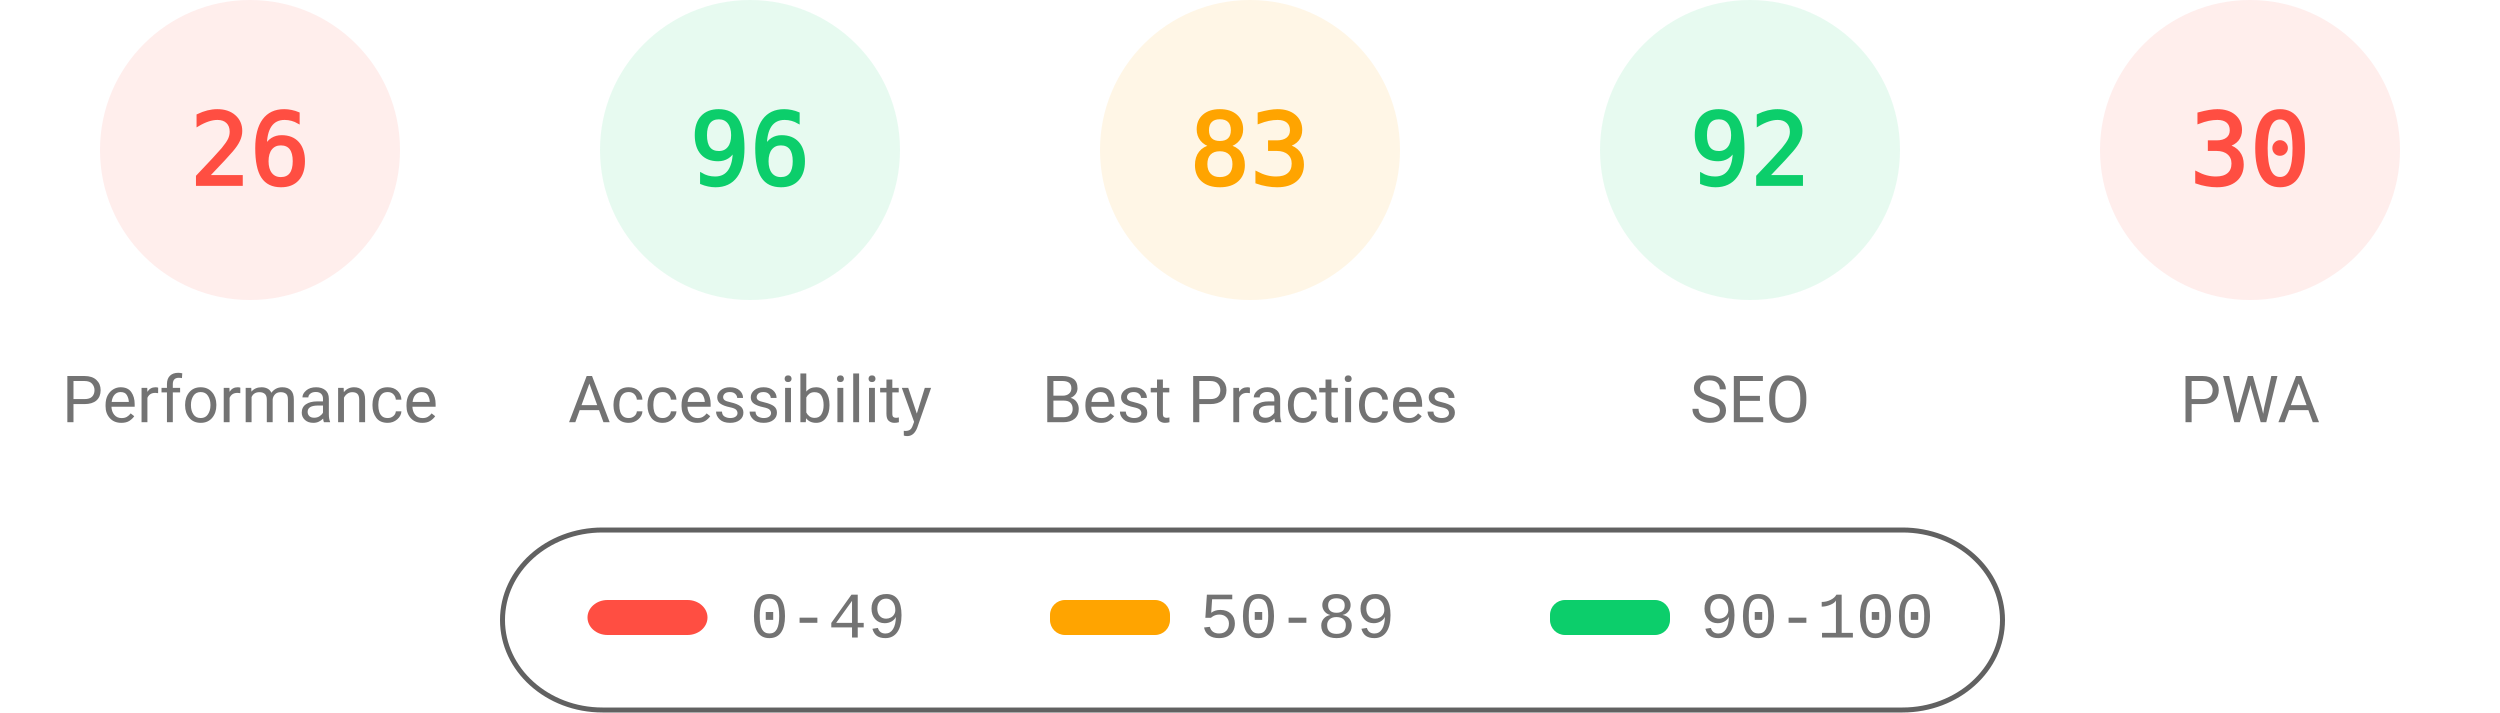
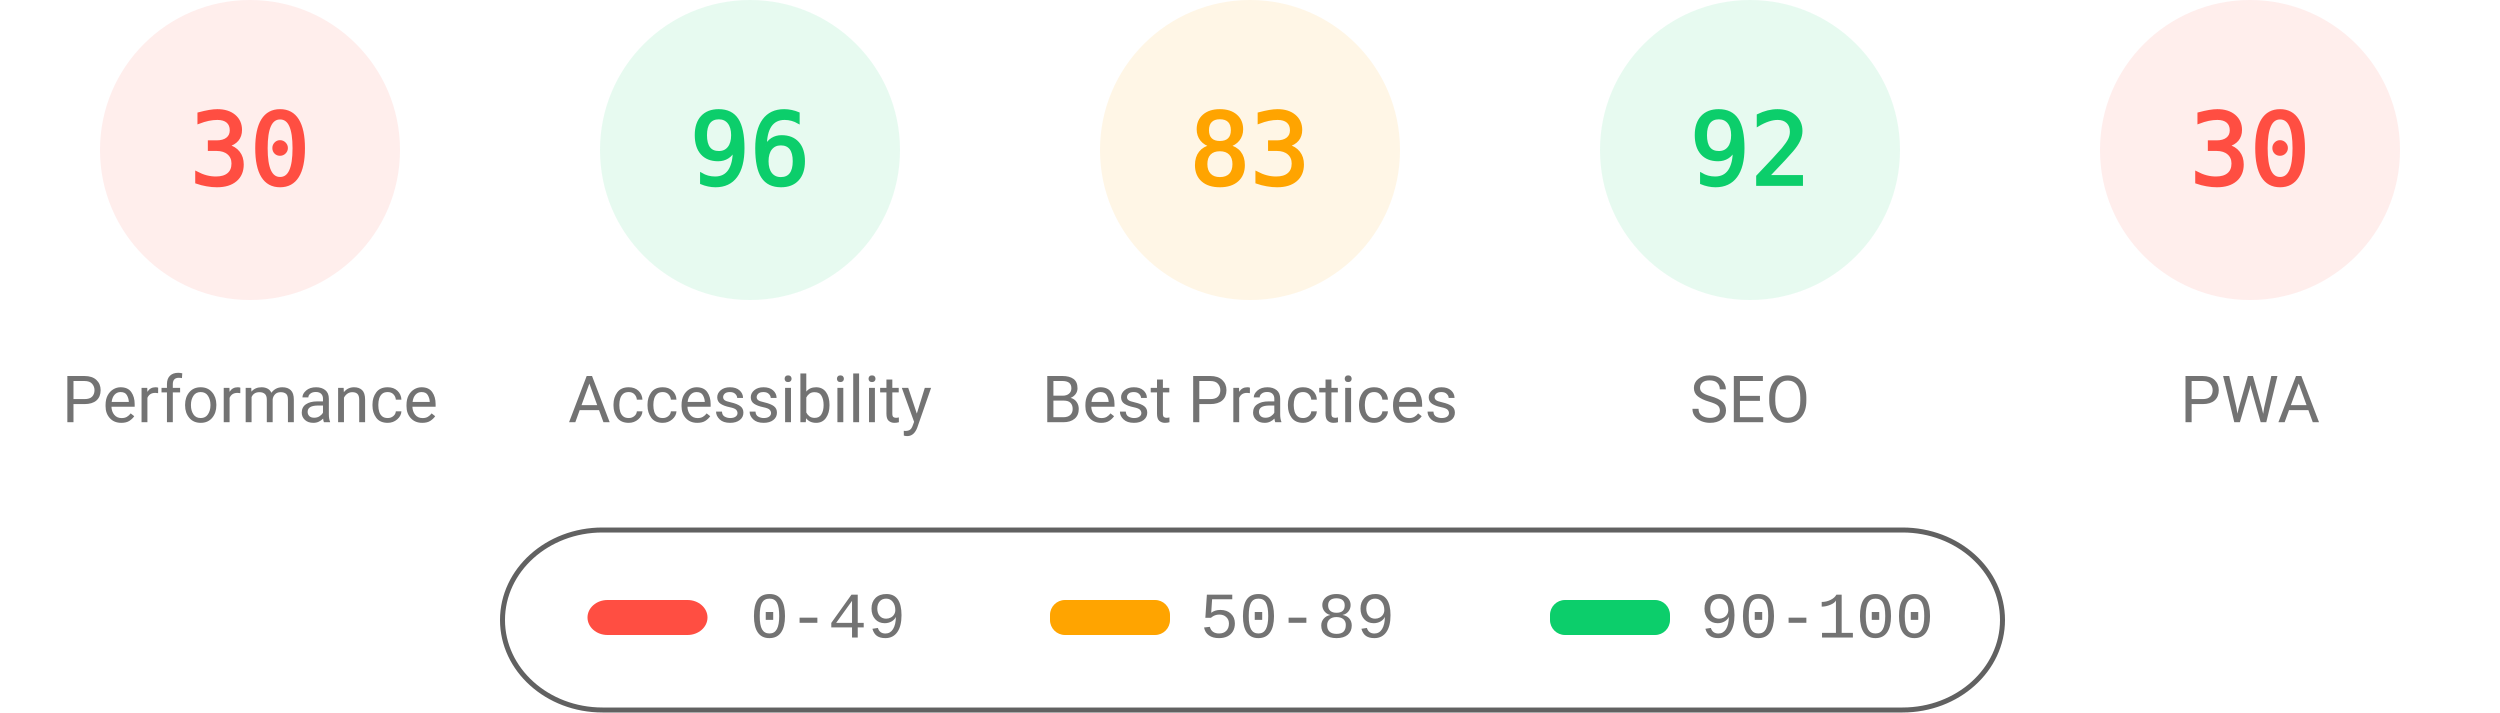
<svg xmlns="http://www.w3.org/2000/svg" fill="none" width="1000" height="285">
  <style>.gauge-base{opacity:.1}.gauge-arc{fill:none;animation-delay:250ms;stroke-linecap:round;transform:rotate(-90deg);transform-origin:100px 60px;animation:load-gauge 1s ease forwards}.guage-text{font-size:40px;font-family:monospace;text-align:center}.guage-red{color:#ff4e42;fill:#ff4e42;stroke:#ff4e42}.guage-orange{color:#ffa400;fill:#ffa400;stroke:#ffa400}.guage-green{color:#0cce6b;fill:#0cce6b;stroke:#0cce6b}.guage-undefined{color:#5c5c5c;fill:#5c5c5c;stroke:#5c5c5c}.guage-title{color:#737373;fill:#737373;stroke:none;font-size:26px;line-height:26px;font-family:Roboto,Halvetica,Arial,sans-serif}@keyframes load-gauge{from{stroke-dasharray:0 352.858}}</style>
  <svg class="guage-div guage-perf guage-red" viewBox="0 0 200 200" width="200" height="200">
    <circle class="gauge-base" r="56" cx="100" cy="60" stroke-width="8" />
-     <circle class="gauge-arc guage-arc-1" r="56" cx="100" cy="60" stroke-width="8" style="stroke-dasharray:91.483,351.858" />
-     <text class="guage-text" x="100" y="60" alignment-baseline="central" dominant-baseline="central" text-anchor="middle">26</text>
+     <circle class="gauge-arc guage-arc-1" r="56" cx="100" cy="60" stroke-width="8" style="stroke-dasharray:105.557,351.858" />
+     <text class="guage-text" x="100" y="60" alignment-baseline="central" dominant-baseline="central" text-anchor="middle">30</text>
    <text class="guage-title" x="100" y="160" alignment-baseline="central" dominant-baseline="central" text-anchor="middle">Performance</text>
  </svg>
  <svg class="guage-div guage-acc guage-green" viewBox="0 0 200 200" width="200" height="200" x="200">
    <circle class="gauge-base" r="56" cx="100" cy="60" stroke-width="8" />
    <circle class="gauge-arc guage-arc-2" r="56" cx="100" cy="60" stroke-width="8" style="stroke-dasharray:337.784,351.858" />
    <text class="guage-text" x="100" y="60" alignment-baseline="central" dominant-baseline="central" text-anchor="middle">96</text>
    <text class="guage-title" x="100" y="160" alignment-baseline="central" dominant-baseline="central" text-anchor="middle">Accessibility</text>
  </svg>
  <svg class="guage-div guage-best guage-orange" viewBox="0 0 200 200" width="200" height="200" x="400">
    <circle class="gauge-base" r="56" cx="100" cy="60" stroke-width="8" />
    <circle class="gauge-arc guage-arc-3" r="56" cx="100" cy="60" stroke-width="8" style="stroke-dasharray:292.042,351.858" />
    <text class="guage-text" x="100" y="60" alignment-baseline="central" dominant-baseline="central" text-anchor="middle">83</text>
    <text class="guage-title" x="100" y="160" alignment-baseline="central" dominant-baseline="central" text-anchor="middle">Best Practices</text>
  </svg>
  <svg class="guage-div guage-seo guage-green" viewBox="0 0 200 200" width="200" height="200" x="600">
    <circle class="gauge-base" r="56" cx="100" cy="60" stroke-width="8" />
    <circle class="gauge-arc guage-arc-4" r="56" cx="100" cy="60" stroke-width="8" style="stroke-dasharray:323.709,351.858" />
    <text class="guage-text" x="100" y="60" alignment-baseline="central" dominant-baseline="central" text-anchor="middle">92</text>
    <text class="guage-title" x="100" y="160" alignment-baseline="central" dominant-baseline="central" text-anchor="middle">SEO</text>
  </svg>
  <svg class="guage-div guage-pwa guage-red" viewBox="0 0 200 200" width="200" height="200" x="800">
    <circle class="gauge-base" r="56" cx="100" cy="60" stroke-width="8" />
    <circle class="gauge-arc guage-arc-4" r="56" cx="100" cy="60" stroke-width="8" style="stroke-dasharray:105.557,351.858" />
    <text class="guage-text" x="100" y="60" alignment-baseline="central" dominant-baseline="central" text-anchor="middle">30</text>
    <text class="guage-title" x="100" y="160" alignment-baseline="central" dominant-baseline="central" text-anchor="middle">PWA</text>
  </svg>
  <svg width="604" height="76" x="200" y="210">
    <path fill="none" id="canvas_background" d="M-1-1h604v80H-1z" />
    <rect fill-opacity="0" stroke="#616161" stroke-width="2" rx="40" id="svg_2" height="72" width="600" y="2" x="1" fill="#000" />
    <rect stroke="#000" rx="8" id="svg_3" height="14" width="48" y="30" x="35" stroke-opacity="null" stroke-width="0" fill="#ff4e42" />
    <rect stroke="#000" rx="6" id="svg_4" height="14" width="48" y="30" x="220" stroke-opacity="null" stroke-width="0" fill="#ffa400" />
    <rect stroke="#000" rx="6" id="svg_5" height="14" width="48" y="30" x="420" stroke-opacity="null" stroke-width="0" fill="#0cce6b" />
    <text xml:space="preserve" text-anchor="start" font-family="'Courier New', Courier, monospace" font-size="26" id="svg_6" y="45" x="100" stroke-opacity="null" stroke-width="0" stroke="#000" fill="#737373">0-49</text>
    <text xml:space="preserve" text-anchor="start" font-family="'Courier New', Courier, monospace" font-size="26" id="svg_7" y="45" x="280" stroke-opacity="null" stroke-width="0" stroke="#000" fill="#737373">50-89</text>
    <text xml:space="preserve" text-anchor="start" font-family="'Courier New', Courier, monospace" font-size="26" id="svg_8" y="45" x="480" stroke-opacity="null" stroke-width="0" stroke="#000" fill="#737373">90-100</text>
  </svg>
</svg>
